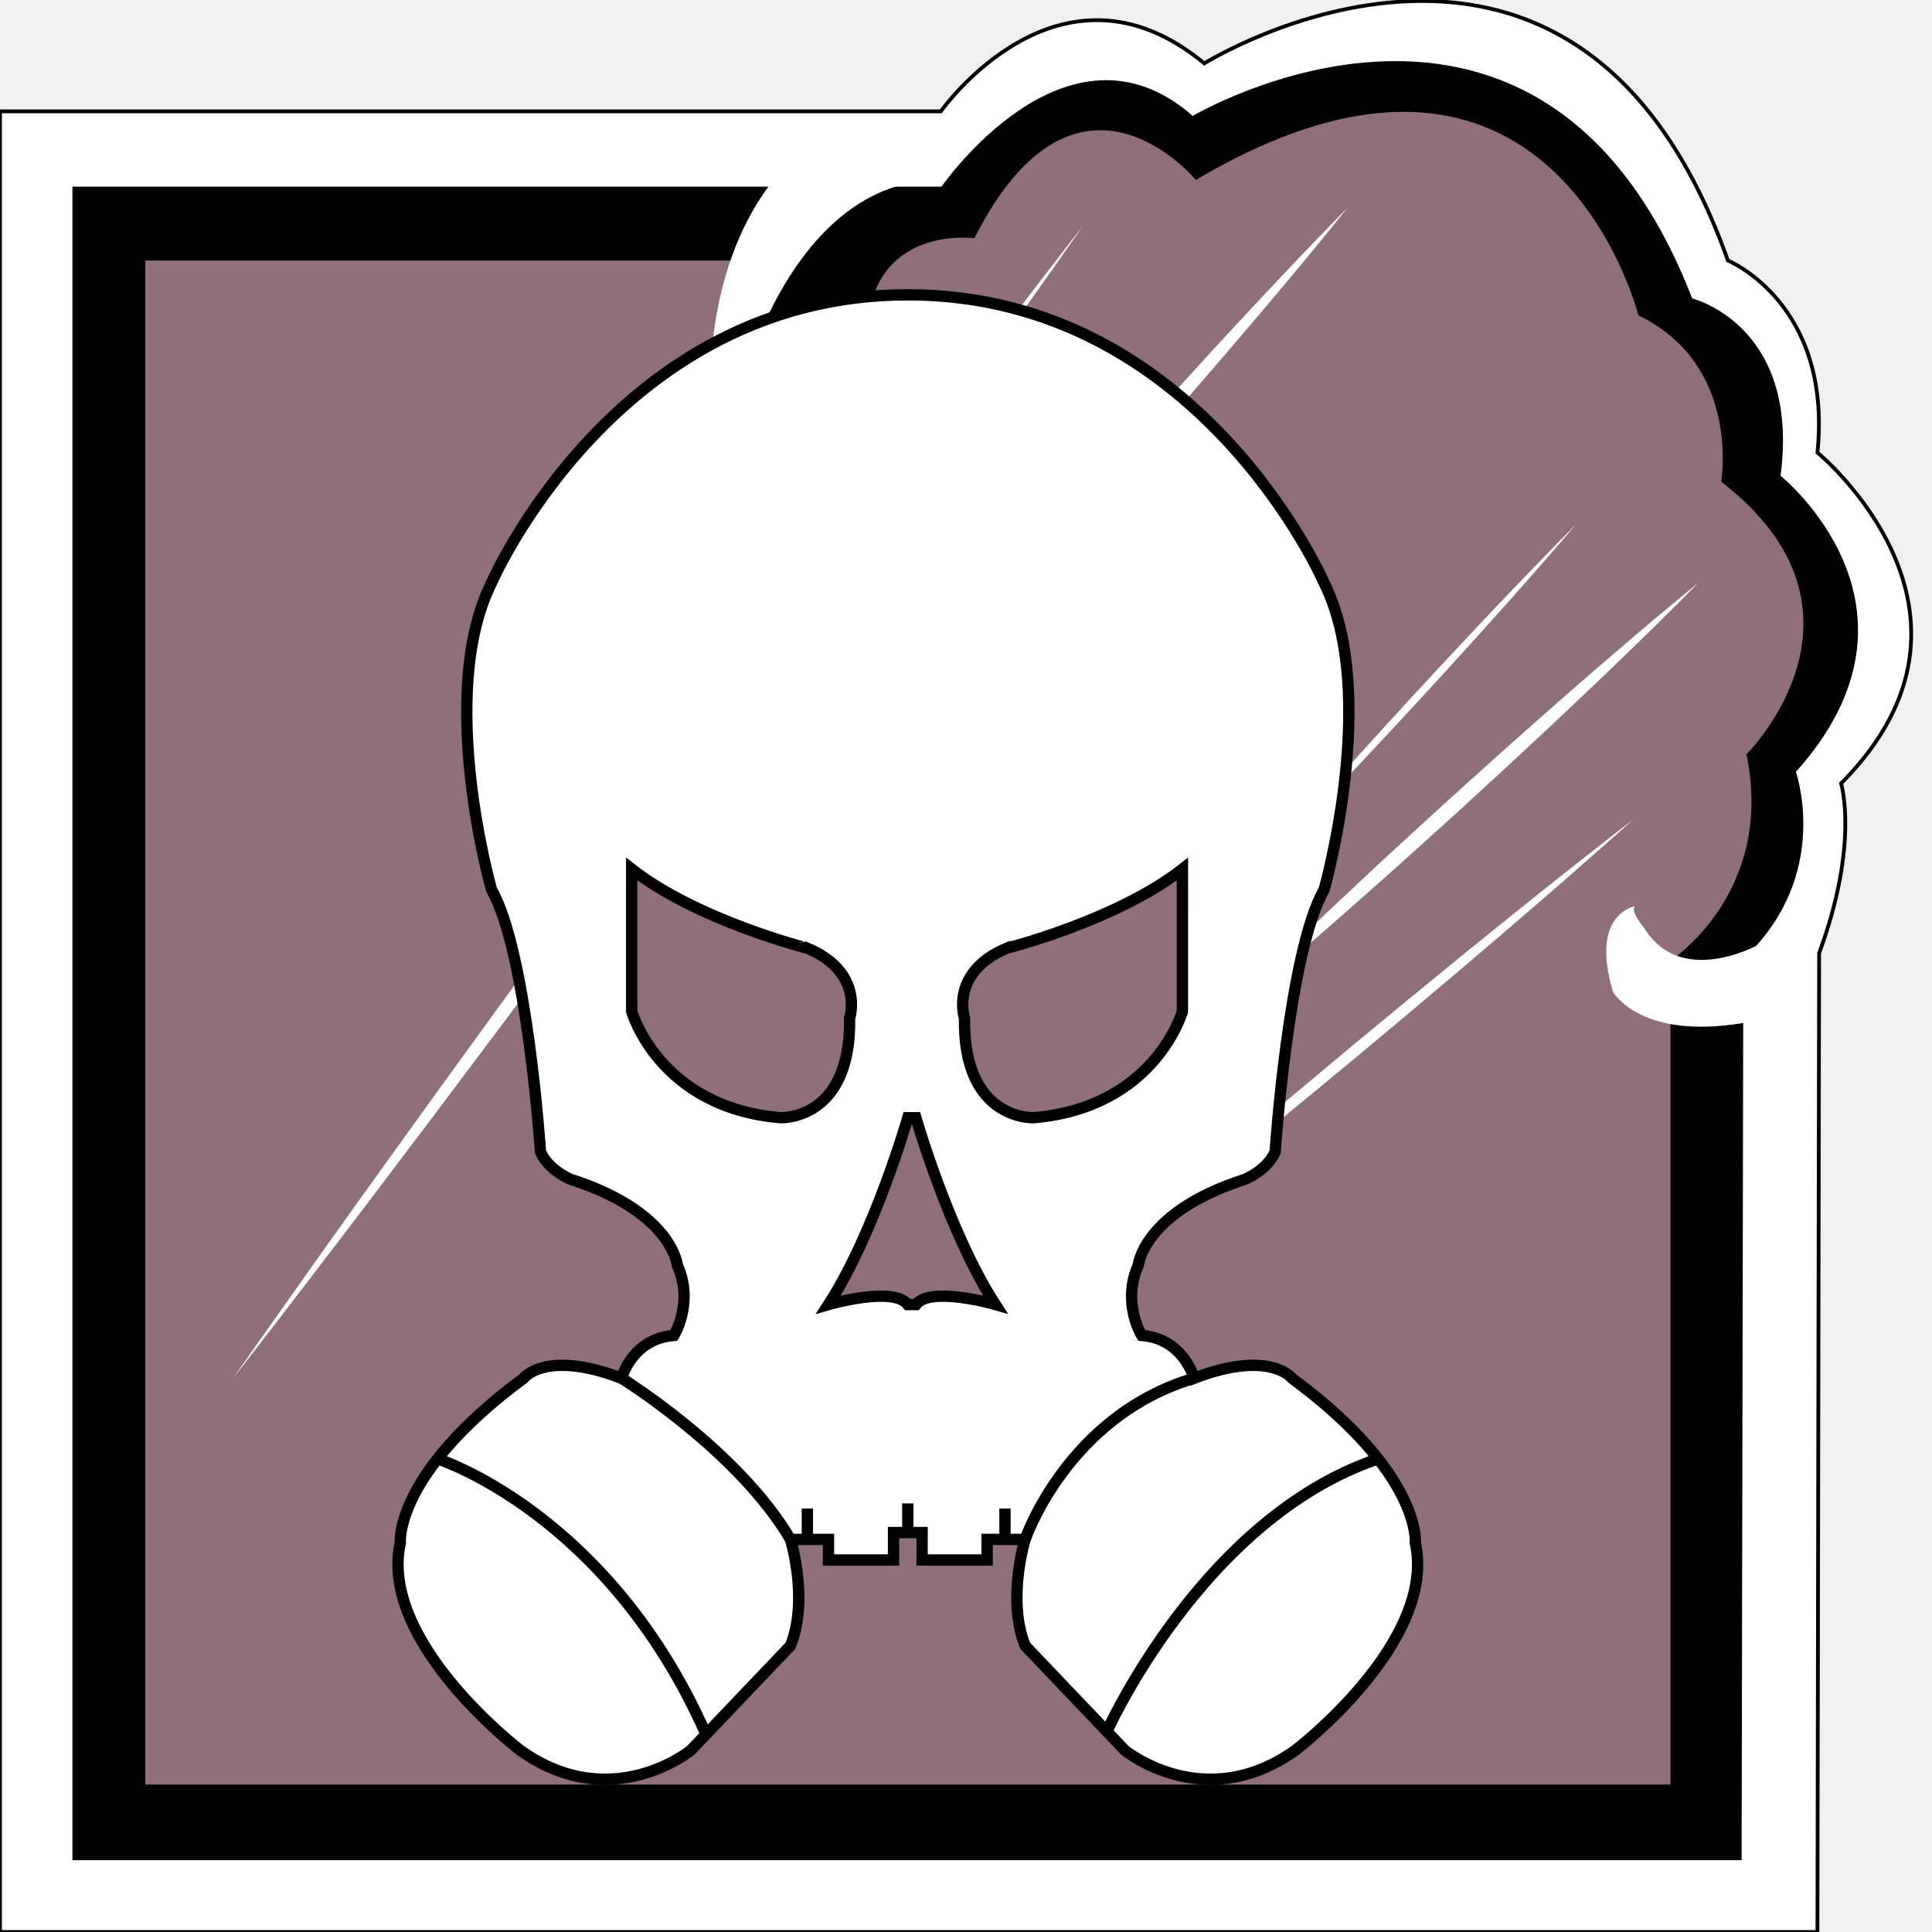
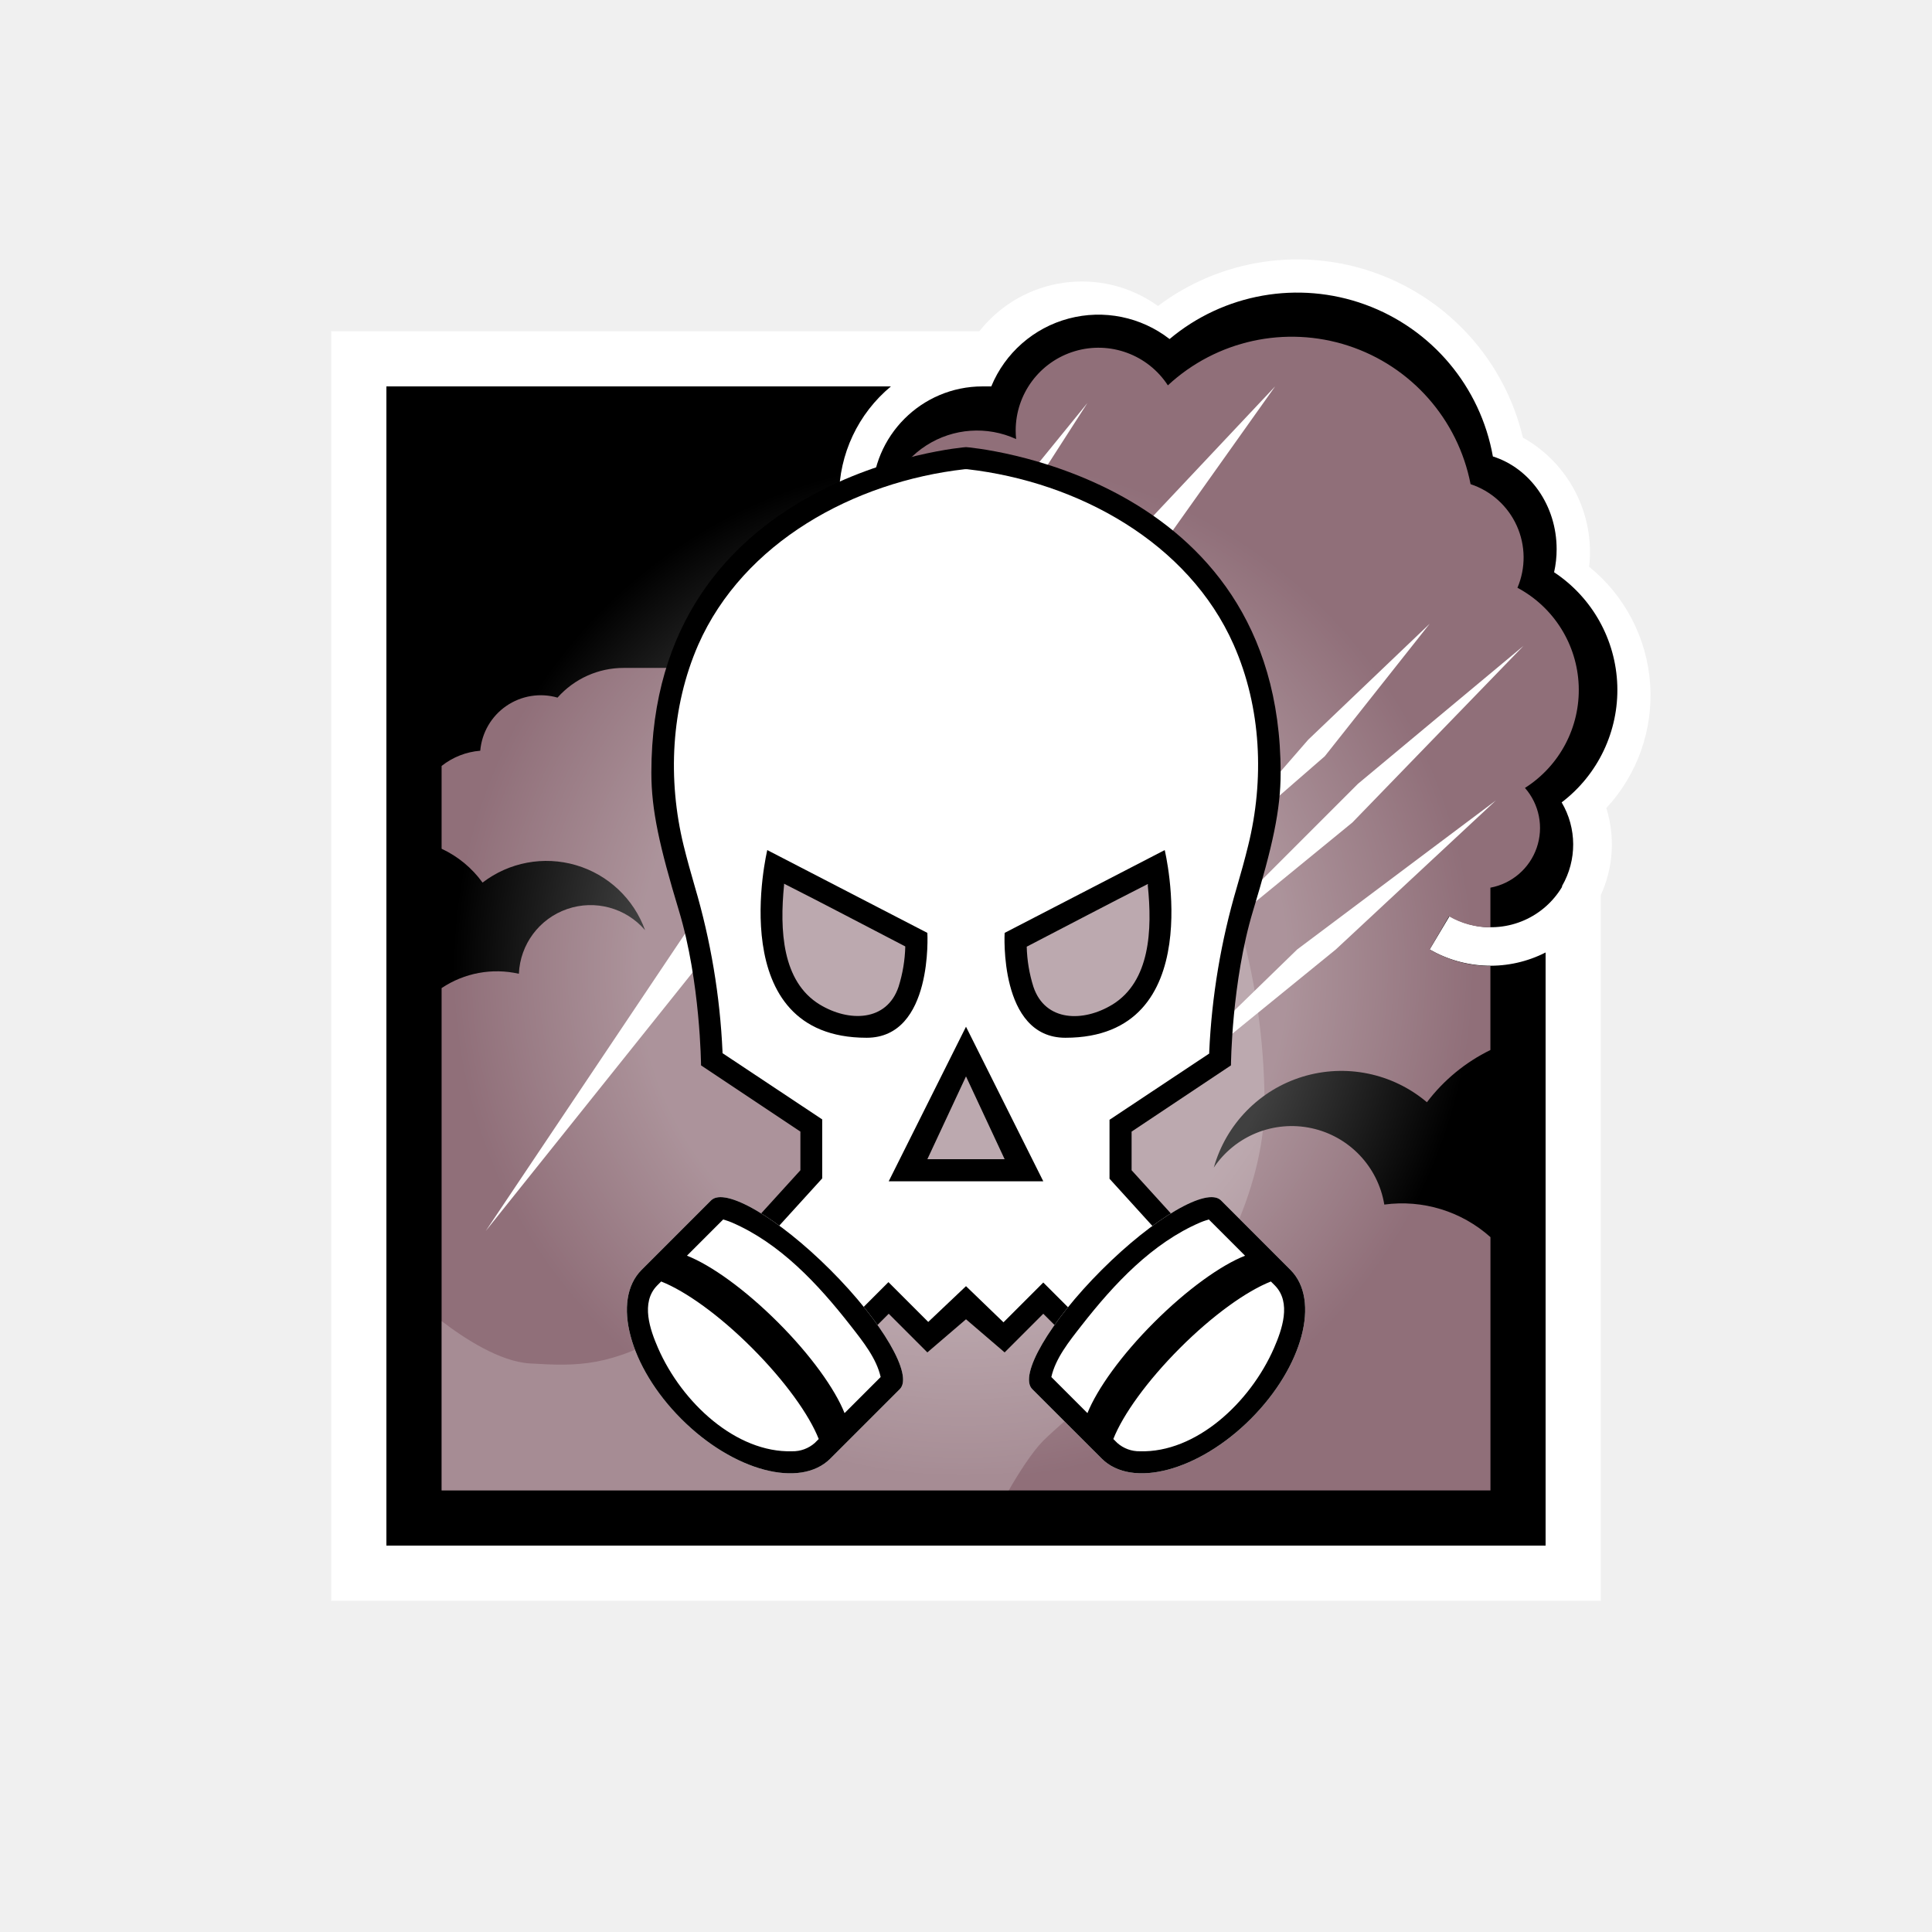
- <svg xmlns="http://www.w3.org/2000/svg" version="1.1" id="Layer_2" x="0px" y="0px" width="512px" height="512px" viewBox="0 0 512 512" enable-background="new 0 0 512 512" xml:space="preserve">
-   <g>
-     <path fill="#FFFFFF" stroke="#000000" stroke-miterlimit="10" d="M249.323,29.515c0,0,31.333-44.523,69.83-12.721   c0,0,98.477-61.333,138.762,52.247c0,0,27.751,11.357,23.724,50.884c0,0,51.477,42.251,6.267,87.683c0,0,4.923,15.901-5.819,44.978   L481.638,512H0V29.515H249.323z" />
-     <path stroke="#000000" stroke-miterlimit="10" d="M19.695,49.959h230.075c0,0,33.125-48.158,66.248-18.628   c0,0,92.209-54.971,132.047,48.158c0,0,28.647,6.815,23.276,46.795c0,0,43.418,34.528,4.029,78.143c0,0,8.951,24.987-10.744,46.34   l-3.133,8.178l-0.447,233.52H19.695V49.959z" />
-     <path fill="#8F707A" d="M38.496,69.041v403.888h404.2V254.58c0,0,27.751-17.896,20.142-54.695c0,0,38.05-37.709-6.714-72.238   c0,0,5.371-30.893-21.934-44.068c0,0-22.829-91.771-117.276-35.891c0,0-31.469-38.163-58.705,15.447   c0,0-19.627-2.726-26.341,14.083l-26.857,18.627l-3.133-14.084l2.238-12.721H38.496z" />
-     <path fill="#FFFFFF" stroke="#FFFFFF" stroke-miterlimit="10" d="M216.199,37.908c0,0-22.381,12.522-26.857,52.81l7.609,8.712   c0,0,13.876-52.81,52.819-52.265l-12.533-12.522L216.199,37.908z" />
-     <path fill="#FFFFFF" d="M467.995,249.32c0,0-22.167,13.565-32.462-3.7c0,0-3.582-4.09-2.238-5.452c0,0-12.084,1.817-5.818,22.717   c0,0,7.607,13.627,37.15,7.723l9.849-12.267L467.995,249.32z" />
-     <g>
-       <path fill="#FFFFFF" d="M61.771,365.256c0,0,0.849-1.215,2.442-3.493c1.597-2.274,3.939-5.609,6.921-9.855    c6.019-8.449,14.524-20.589,24.897-35.033c5.191-7.219,10.815-15.039,16.763-23.311c5.978-8.25,12.281-16.95,18.802-25.949    c6.551-8.978,13.321-18.255,20.199-27.681c6.908-9.405,13.925-18.96,20.942-28.515c7.054-9.527,14.108-19.054,21.053-28.433    c6.926-9.391,13.838-18.563,20.475-27.478c6.671-8.889,13.12-17.482,19.235-25.63c6.145-8.126,11.955-15.81,17.317-22.902    c5.361-7.093,10.325-13.56,14.727-19.289c4.397-5.732,8.231-10.73,11.39-14.846c3.175-4.102,5.67-7.325,7.371-9.523    c1.706-2.194,2.616-3.364,2.616-3.364s-0.849,1.215-2.441,3.493c-1.597,2.274-3.938,5.61-6.92,9.856    c-2.999,4.232-6.641,9.372-10.817,15.267c-4.173,5.898-8.884,12.551-14.077,19.768c-5.191,7.219-10.815,15.04-16.763,23.311    c-5.978,8.25-12.282,16.949-18.803,25.949c-6.555,8.975-13.276,18.288-20.201,27.68c-6.908,9.405-13.926,18.959-20.943,28.513    c-7.055,9.527-14.11,19.054-21.054,28.432c-6.973,9.356-13.836,18.565-20.477,27.476c-6.671,8.889-13.121,17.481-19.236,25.63    c-6.145,8.126-11.955,15.81-17.317,22.901c-10.735,14.178-19.819,25.891-26.113,34.137c-3.175,4.103-5.67,7.326-7.371,9.524    C62.681,364.086,61.771,365.256,61.771,365.256z" />
-     </g>
-     <g>
-       <path fill="#FFFFFF" d="M357.199,54.958c0,0-1.899,2.353-5.225,6.471c-3.346,4.099-8.147,9.934-13.994,16.863    c-2.918,3.469-6.079,7.226-9.465,11.163c-3.378,3.944-6.923,8.118-10.651,12.383c-3.725,4.267-7.53,8.715-11.476,13.165    c-3.935,4.459-7.932,8.99-11.929,13.52c-4.031,4.5-8.063,8.999-12.032,13.429c-3.952,4.443-7.93,8.739-11.731,12.938    c-3.8,4.2-7.527,8.212-11.052,12.026c-3.515,3.822-6.875,7.403-9.98,10.705c-6.198,6.616-11.434,12.065-15.114,15.867    c-3.702,3.782-5.817,5.943-5.817,5.943s1.899-2.354,5.223-6.472c3.345-4.099,8.146-9.937,13.992-16.865    c2.916-3.47,6.08-7.226,9.465-11.163c3.375-3.947,6.924-8.117,10.651-12.382c3.726-4.266,7.526-8.719,11.478-13.163    c3.936-4.459,7.933-8.989,11.931-13.519c4.031-4.499,8.063-8.999,12.033-13.427c3.957-4.439,7.931-8.738,11.733-12.936    c3.799-4.201,7.53-8.21,11.053-12.025c3.514-3.823,6.876-7.402,9.98-10.706c6.197-6.616,11.432-12.067,15.111-15.869    C355.084,57.119,357.199,54.958,357.199,54.958z" />
-     </g>
-     <g>
-       <path fill="#FFFFFF" d="M417.627,139.006c0,0-1.263,1.475-3.474,4.055c-2.238,2.555-5.393,6.244-9.255,10.601    c-3.85,4.368-8.373,9.434-13.251,14.833c-2.445,2.694-4.972,5.478-7.538,8.307c-2.58,2.817-5.201,5.679-7.822,8.54    c-2.639,2.846-5.276,5.692-7.873,8.494c-2.61,2.79-5.179,5.535-7.664,8.191c-4.982,5.304-9.663,10.225-13.703,14.417    c-4.026,4.205-7.447,7.648-9.812,10.087c-2.392,2.413-3.759,3.792-3.759,3.792s1.263-1.475,3.473-4.056    c2.238-2.555,5.392-6.246,9.254-10.602c3.85-4.368,8.372-9.435,13.252-14.833c2.444-2.694,4.972-5.478,7.539-8.306    c2.58-2.817,5.201-5.678,7.822-8.54c2.639-2.846,5.277-5.691,7.874-8.493c2.61-2.79,5.179-5.534,7.665-8.19    c4.983-5.303,9.663-10.224,13.703-14.417c4.027-4.204,7.446-7.649,9.811-10.088C416.261,140.385,417.627,139.006,417.627,139.006z    " />
-     </g>
-     <g>
-       <path fill="#FFFFFF" d="M450.075,154.452c0,0-0.489,0.496-1.408,1.427c-0.92,0.928-2.271,2.288-3.989,4.02    c-3.455,3.444-8.409,8.343-14.43,14.139c-3.006,2.903-6.263,6.048-9.745,9.332c-3.475,3.293-7.124,6.781-10.954,10.331    c-3.826,3.552-7.742,7.266-11.791,10.961c-4.04,3.707-8.144,7.472-12.247,11.237c-4.135,3.731-8.27,7.462-12.339,11.135    c-4.056,3.688-8.126,7.232-12.022,10.708c-3.895,3.478-7.708,6.787-11.315,9.933c-3.598,3.157-7.033,6.105-10.209,8.822    c-6.337,5.448-11.682,9.918-15.438,13.031c-1.886,1.548-3.368,2.764-4.378,3.593c-1.014,0.826-1.554,1.267-1.554,1.267    s0.489-0.496,1.407-1.428c0.921-0.928,2.271-2.288,3.989-4.02c3.453-3.445,8.406-8.346,14.428-14.142    c3.004-2.905,6.263-6.047,9.744-9.332c3.473-3.295,7.126-6.78,10.955-10.329c3.827-3.552,7.738-7.27,11.793-10.96    c4.04-3.706,8.144-7.471,12.248-11.235c4.135-3.73,8.271-7.461,12.341-11.134c4.061-3.683,8.126-7.231,12.023-10.706    c3.895-3.479,7.711-6.784,11.316-9.932c3.598-3.158,7.035-6.104,10.208-8.823c6.338-5.448,11.682-9.918,15.436-13.033    c1.886-1.548,3.367-2.765,4.378-3.594C449.535,154.893,450.075,154.452,450.075,154.452z" />
-     </g>
-     <g>
-       <path fill="#FFFFFF" d="M432.847,217.148c0,0-0.563,0.504-1.617,1.45c-1.059,0.94-2.592,2.345-4.583,4.083    c-3.981,3.478-9.613,8.512-16.472,14.435c-3.432,2.958-7.15,6.162-11.082,9.551c-3.95,3.368-8.115,6.919-12.425,10.593    c-4.327,3.653-8.798,7.428-13.342,11.263c-4.56,3.814-9.192,7.689-13.826,11.564c-4.654,3.849-9.31,7.697-13.892,11.486    c-4.572,3.801-9.127,7.474-13.506,11.064c-8.774,7.16-17.004,13.794-24.095,19.438c-7.073,5.664-13.053,10.281-17.198,13.562    c-2.072,1.64-3.733,2.891-4.852,3.76c-1.122,0.864-1.721,1.325-1.721,1.325s0.563-0.505,1.617-1.45    c1.059-0.941,2.591-2.346,4.582-4.084c3.981-3.478,9.611-8.516,16.471-14.437c6.842-5.941,14.866-12.823,23.507-20.145    c4.329-3.649,8.771-7.459,13.343-11.261c4.561-3.814,9.193-7.689,13.827-11.563c4.654-3.849,9.31-7.697,13.893-11.485    c4.6-3.767,9.126-7.475,13.507-11.063c4.398-3.567,8.65-7.014,12.683-10.284c4.05-3.248,7.878-6.319,11.412-9.154    c7.074-5.663,13.052-10.283,17.197-13.563c2.072-1.641,3.732-2.891,4.851-3.761C432.248,217.609,432.847,217.148,432.847,217.148z    " />
-     </g>
-     <path fill="#FFFFFF" stroke="#000000" stroke-width="3" stroke-miterlimit="10" d="M240.581,78.126   c77.233,0.001,110.318,76.326,110.318,76.326c14.774,29.531,0,81.323,0,81.323c-9.4,16.355-12.98,69.511-12.98,69.511   c-2.239,4.998-8.058,7.269-8.058,7.269c-26.857,8.632-28.201,22.716-28.201,22.716c-4.476,9.993,0.895,18.627,0.895,18.627   c11.19,0.909,13.878,11.357,13.878,11.357c20.141-7.723,25.96,0.001,25.96,0.001c34.469,25.442,32.678,43.615,32.678,43.615   c5.819,26.349-31.782,54.972-31.782,54.972c-24.171,17.265-45.209-0.001-45.209-0.001L271.67,436.13   c-4.927-12.268,0-28.168,0-28.168h-10.071v5.451h-17.235v-7.268h-3.786c0,0,0-7.725,0-7.725v7.725h-3.787v7.268h-17.233v-5.451   h-10.071c0,0,4.923,15.9,0,28.168l-26.409,27.713c0,0-21.039,17.266-45.209,0c0,0-37.6-28.623-31.781-54.972   c0,0-1.79-18.174,32.676-43.615c0,0,5.819-7.723,25.962,0c0,0,2.686-10.448,13.876-11.357c0,0,5.372-8.634,0.896-18.627   c0,0-1.343-14.084-28.2-22.716c0,0-5.819-2.271-8.057-7.27c0,0-3.582-53.155-12.981-69.511c0,0-14.771-51.792,0-81.323   c0,0,33.087-76.325,110.32-76.325L240.581,78.126z" />
-     <line fill="none" stroke="#000000" stroke-width="3" stroke-miterlimit="10" x1="213.961" y1="407.962" x2="213.961" y2="399.784" />
-     <line fill="none" stroke="#000000" stroke-width="3" stroke-miterlimit="10" x1="266.333" y1="407.962" x2="266.333" y2="399.784" />
-     <path fill="#8F707A" stroke="#000000" stroke-width="3" stroke-miterlimit="10" d="M167.409,230.323v37.708   c0,0,7.162,25.442,39.39,28.169c0,0,18.8,0.908,18.353-26.352c0,0,4.029-12.136-11.19-18.561   C213.961,251.288,184.867,243.953,167.409,230.323z" />
-     <path fill="#8F707A" stroke="#000000" stroke-width="3" stroke-miterlimit="10" d="M313.354,230.325l-0.003,37.708   c0,0-7.164,25.442-39.394,28.166c0,0-18.8,0.907-18.352-26.354c0,0-4.027-12.135,11.194-18.56   C266.8,251.286,295.895,243.954,313.354,230.325z" />
-     <path fill="#8F707A" stroke="#000000" stroke-width="3" stroke-miterlimit="10" d="M242.752,345.72   c3.82-4.999,21.02-0.013,21.02-0.013c-12.321-19.075-21.052-49.504-21.052-49.504h-2.143c0,0-8.711,30.436-21.021,49.517   c0,0,17.198-4.997,21.021,0H242.752z" />
-     <path fill="none" stroke="#000000" stroke-width="3" stroke-miterlimit="10" d="M164.724,365.256c0,0,30.886,19.081,44.762,42.706" />
-     <path fill="none" stroke="#000000" stroke-width="3" stroke-miterlimit="10" d="M271.67,407.962c0,0,11.153-32.712,44.762-42.706" />
-     <path fill="none" stroke="#000000" stroke-width="3" stroke-miterlimit="10" d="M115.939,386.609c0,0,45.203,14.262,71.165,73.007" />
-     <path fill="none" stroke="#000000" stroke-width="3" stroke-miterlimit="10" d="M292.967,459.616c0,0,25.208-57.105,72.249-73.007" />
-   </g>
+ <svg xmlns="http://www.w3.org/2000/svg" viewBox="0 0 350 350">
+   <defs>
+     <radialGradient id="a" cx="171.49" cy="281.49" r=".68" gradientTransform="matrix(169.51 0 0 -169.51 -28894.84 47891.01)" gradientUnits="userSpaceOnUse">
+       <stop offset="0" stop-color="#fff" stop-opacity=".25" />
+       <stop offset=".51" stop-color="#fff" stop-opacity=".25" />
+       <stop offset=".8" stop-color="#fff" stop-opacity="0" />
+       <stop offset="1" stop-color="#fff" stop-opacity="0" />
+     </radialGradient>
+   </defs>
+   <path d="M177.43 60a23.64 23.64 0 0 1 32.35-4.57 42 42 0 0 1 66.11 23.85 23.76 23.76 0 0 1 12 23.39 30 30 0 0 1 3.11 43.72 22.05 22.05 0 0 1-1 15.77V290H60V60z" fill="#fff" />
+   <path d="M178 70h1.58a21 21 0 0 1 32.3-8.58 36 36 0 0 1 58.57 21.27c6.68 2.1 11.55 8.83 11.55 16.8a19.09 19.09 0 0 1-.46 4.18 25.58 25.58 0 0 1 1.37 41.69 15 15 0 0 1 .07 15.15v.16a15.09 15.09 0 0 1-2.88 3.49 15 15 0 0 1-17.5 1.81L259 172a22 22 0 0 0 21 .55V280H70V70h91.4a26 26 0 0 0-9.4 20h6a20 20 0 0 1 20-20z" />
+   <path d="M270 270H80v-91a18 18 0 0 1 14-2.59 13 13 0 0 1 22.86-7.9 19 19 0 0 0-29.44-8.62 19.09 19.09 0 0 0-7.42-6.13v-15a12.94 12.94 0 0 1 7-2.76 11 11 0 0 1 14-9.62 16 16 0 0 1 12-5.38h47V95a17 17 0 0 1 24.08-15.46A15.38 15.38 0 0 1 184 78a15 15 0 0 1 27.57-8.19 33 33 0 0 1 54.84 17.9 14 14 0 0 1 8.49 18.77 21 21 0 0 1 1.36 36.26 11 11 0 0 1-6.26 18.07V168a14.93 14.93 0 0 1-7.5-2l-3.5 6a21.89 21.89 0 0 0 11 3v15.22a32.16 32.16 0 0 0-11.5 9.46 24 24 0 0 0-38.61 11.85 17 17 0 0 1 30.89 6.69 24 24 0 0 1 19.23 5.9V270z" fill="#906f79" />
+   <path d="M197 73l-48 59-61 91 64-80zm34-3l-32 34 5 4zm28 43l-22 21-20 23 23-20zm17 4l-31 32-33 27 34-34zm-41 55l36-27-29 27-43 35z" fill="#fff" />
+   <path d="M182.74 270H80v-30.68c4.07 3.12 10.54 7.36 16 7.68 8.71.52 14.55.64 26-6s42-17.39 20-49-2.05-48.53 34-46 49 23 49 23a121.15 121.15 0 0 1 4.07 29.46 24.05 24.05 0 0 0-9.19 13.07 17.05 17.05 0 0 1 8.9-6.71c-1.74 15.8-12 32.11-16.78 36.18-5 4.32-19.2 16.24-23 20-2 2-4.44 5.84-6.26 9z" fill="#fff" fill-opacity=".2" />
+   <path fill="url(#a)" d="M60 59.99h230.01V290H60z" />
+   <path d="M175 81c-.2 0-57 4.57-57 59 0 6.74 1.47 13.32 5 25 3.89 12.87 4 28 4 28l18 12v7l-10 11 21 20 5-5 7 7 7-6 7 6 7-7 5 5 21-20-10-11v-7l18-12s.11-15.13 4-28c3.54-11.68 5-18.26 5-25 0-54.46-56.83-59-57-59zm-11 90.48a26.3 26.3 0 0 1-1.22 7.29c-2.14 6.33-9 6.41-14.28 3.21-6.85-4.18-7.26-13.52-6.46-21.65v-.24c7.35 3.72 14.62 7.56 21.93 11.35zm4 38.52l7-15 7 15zm33.5-28c-5.25 3.2-12.14 3.12-14.28-3.21a26.31 26.31 0 0 1-1.22-7.29c7.31-3.78 14.59-7.63 21.93-11.35.07 0 0 .16 0 .24.84 8.06.43 17.4-6.42 21.61z" />
+   <path d="M223.49 116.8c-8.18-18.5-28.15-29.5-48.28-31.8h-.42c-20.13 2.27-40.1 13.27-48.28 31.77-5 11.42-5.57 24.52-2.67 36.38.62 2.53 1.32 5 2.05 7.53a125.34 125.34 0 0 1 5 29.85v.26l18.06 12v10.69l-8.41 9.25 15.34 14.61 5.07-5.07 7.21 7.21L175 233l6.79 6.55 7.21-7.21 5.07 5.07 15.34-14.61-8.41-9.26v-10.68l18.06-12v-.26a125.34 125.34 0 0 1 5-29.85c.73-2.5 1.43-5 2.05-7.53 2.95-11.9 2.43-25-2.62-36.42zM157 188c-26.19 0-18-34-18-34l29 15s1.1 19-11 19zm4 26l14-28 14 28zm32-26c-12.09 0-11-19-11-19l29-15s8.2 34-18 34z" fill="#fff" />
+   <path d="M128.82 217.46c2.49-2.49 12.16 3.16 21.6 12.59s15.08 19.11 12.59 21.6l-12.59 12.59c-5.47 5.47-17.57 2.25-27-7.19s-12.66-21.54-7.19-27l12.59-12.59z" fill="#fff" />
+   <path d="M118.92 227.36l9.9-9.9c2.49-2.49 12.16 3.16 21.6 12.59s15.08 19.11 12.59 21.6l-9.9 9.9-2.69 2.69c-5.47 5.47-17.57 2.25-27-7.19s-12.66-21.54-7.19-27l2.7-2.7zm.86 4.79l-.72.72c-3.07 3.11-1.26 8.09.15 11.34 4.34 9.94 14.17 19 24.29 18.7a6 6 0 0 0 4.1-1.5l.72-.72c-1.73-4.39-6.11-10.51-12.06-16.47s-12.08-10.33-16.47-12.06zm4.67-4.67c4.39 1.73 10.51 6.11 16.47 12.06S151.26 251.63 153 256l6.54-6.54c-.76-3.37-3.15-6.37-5.46-9.32-5.92-7.58-12.82-14.95-21.54-18.69-.6-.26-1.53-.53-1.53-.53l-6.54 6.54z" />
+   <path d="M221.19 217.46c-2.49-2.49-12.16 3.16-21.6 12.59s-15.08 19.11-12.59 21.6l12.59 12.59c5.47 5.47 17.57 2.25 27-7.19s12.66-21.54 7.19-27l-12.59-12.59z" fill="#fff" />
+   <path d="M231.09 227.36l-9.9-9.9c-2.49-2.49-12.16 3.16-21.6 12.59s-15.08 19.11-12.59 21.6l9.9 9.9 2.69 2.69c5.47 5.47 17.57 2.25 27-7.19s12.66-21.54 7.19-27l-2.7-2.7zm-.86 4.79l.72.72c3.07 3.11 1.26 8.09-.15 11.34-4.34 9.94-14.17 19-24.29 18.7a6 6 0 0 1-4.1-1.5l-.72-.72c1.73-4.39 6.11-10.51 12.06-16.47s12.08-10.33 16.47-12.06zm-4.67-4.67c-4.39 1.73-10.51 6.11-16.47 12.06S198.76 251.63 197 256l-6.54-6.54c.76-3.37 3.15-6.37 5.46-9.32 5.92-7.58 12.82-14.95 21.54-18.69.6-.26 1.53-.53 1.53-.53l6.54 6.54z" />
</svg>
